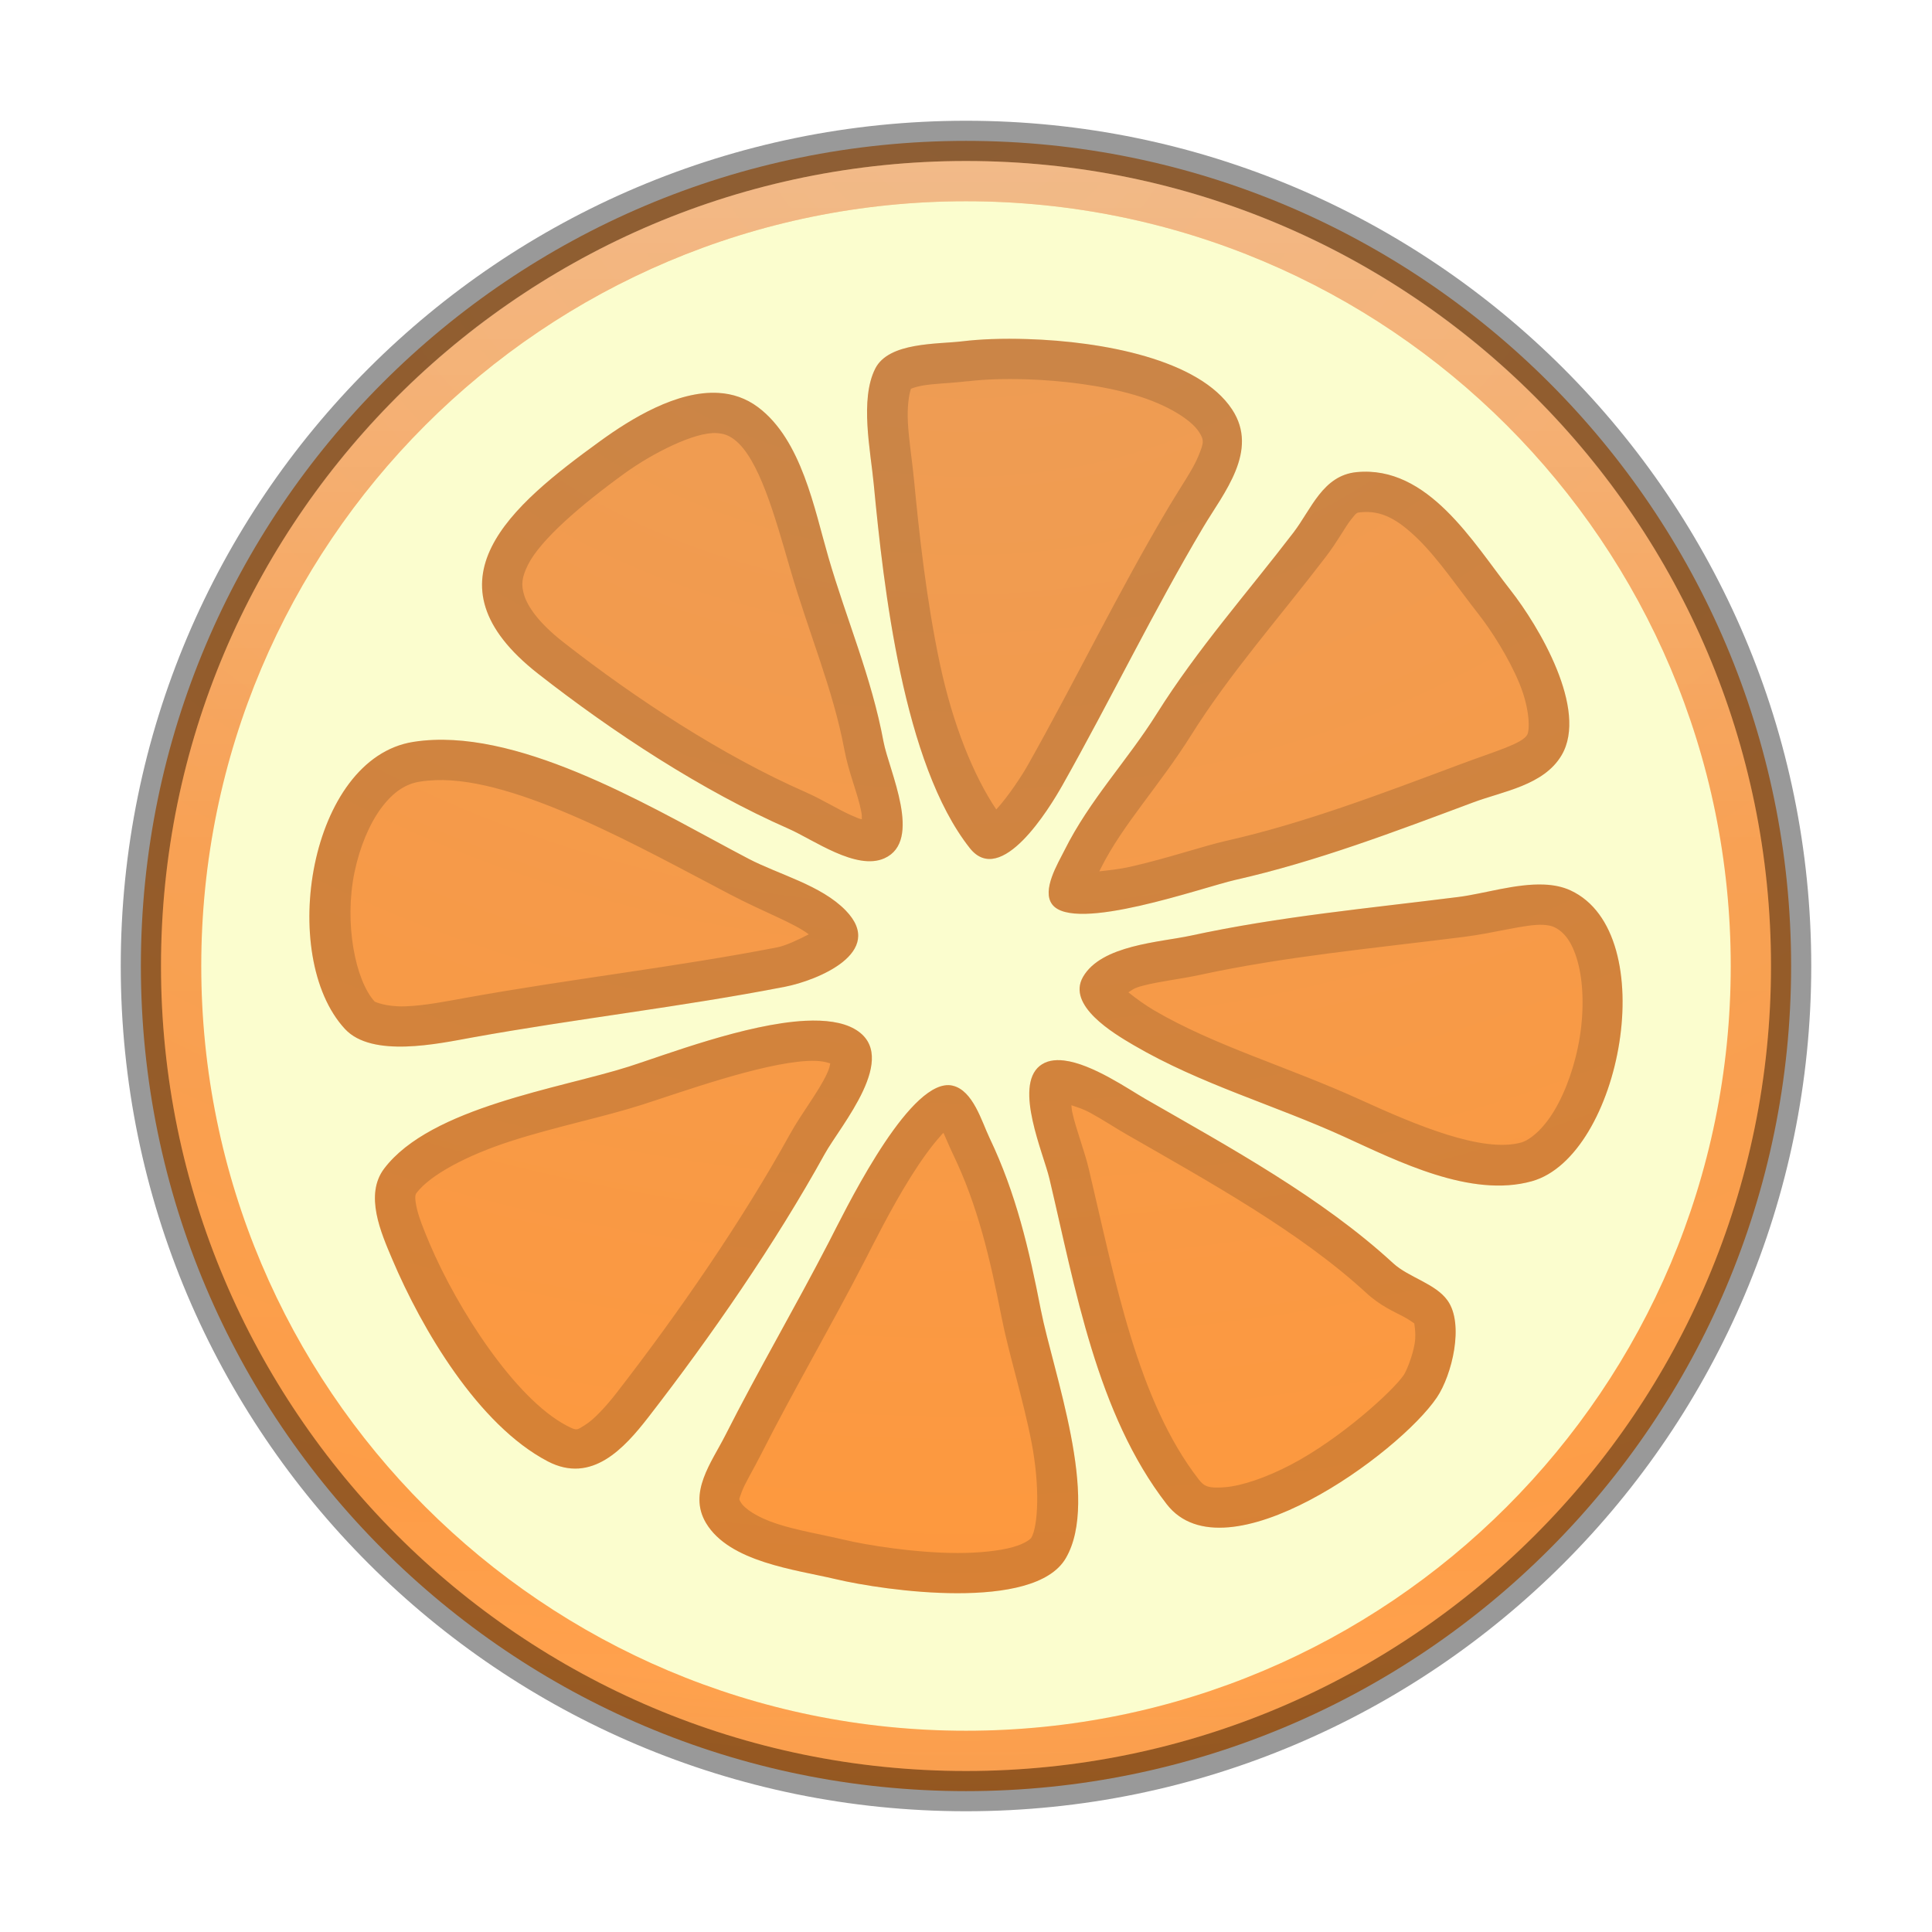
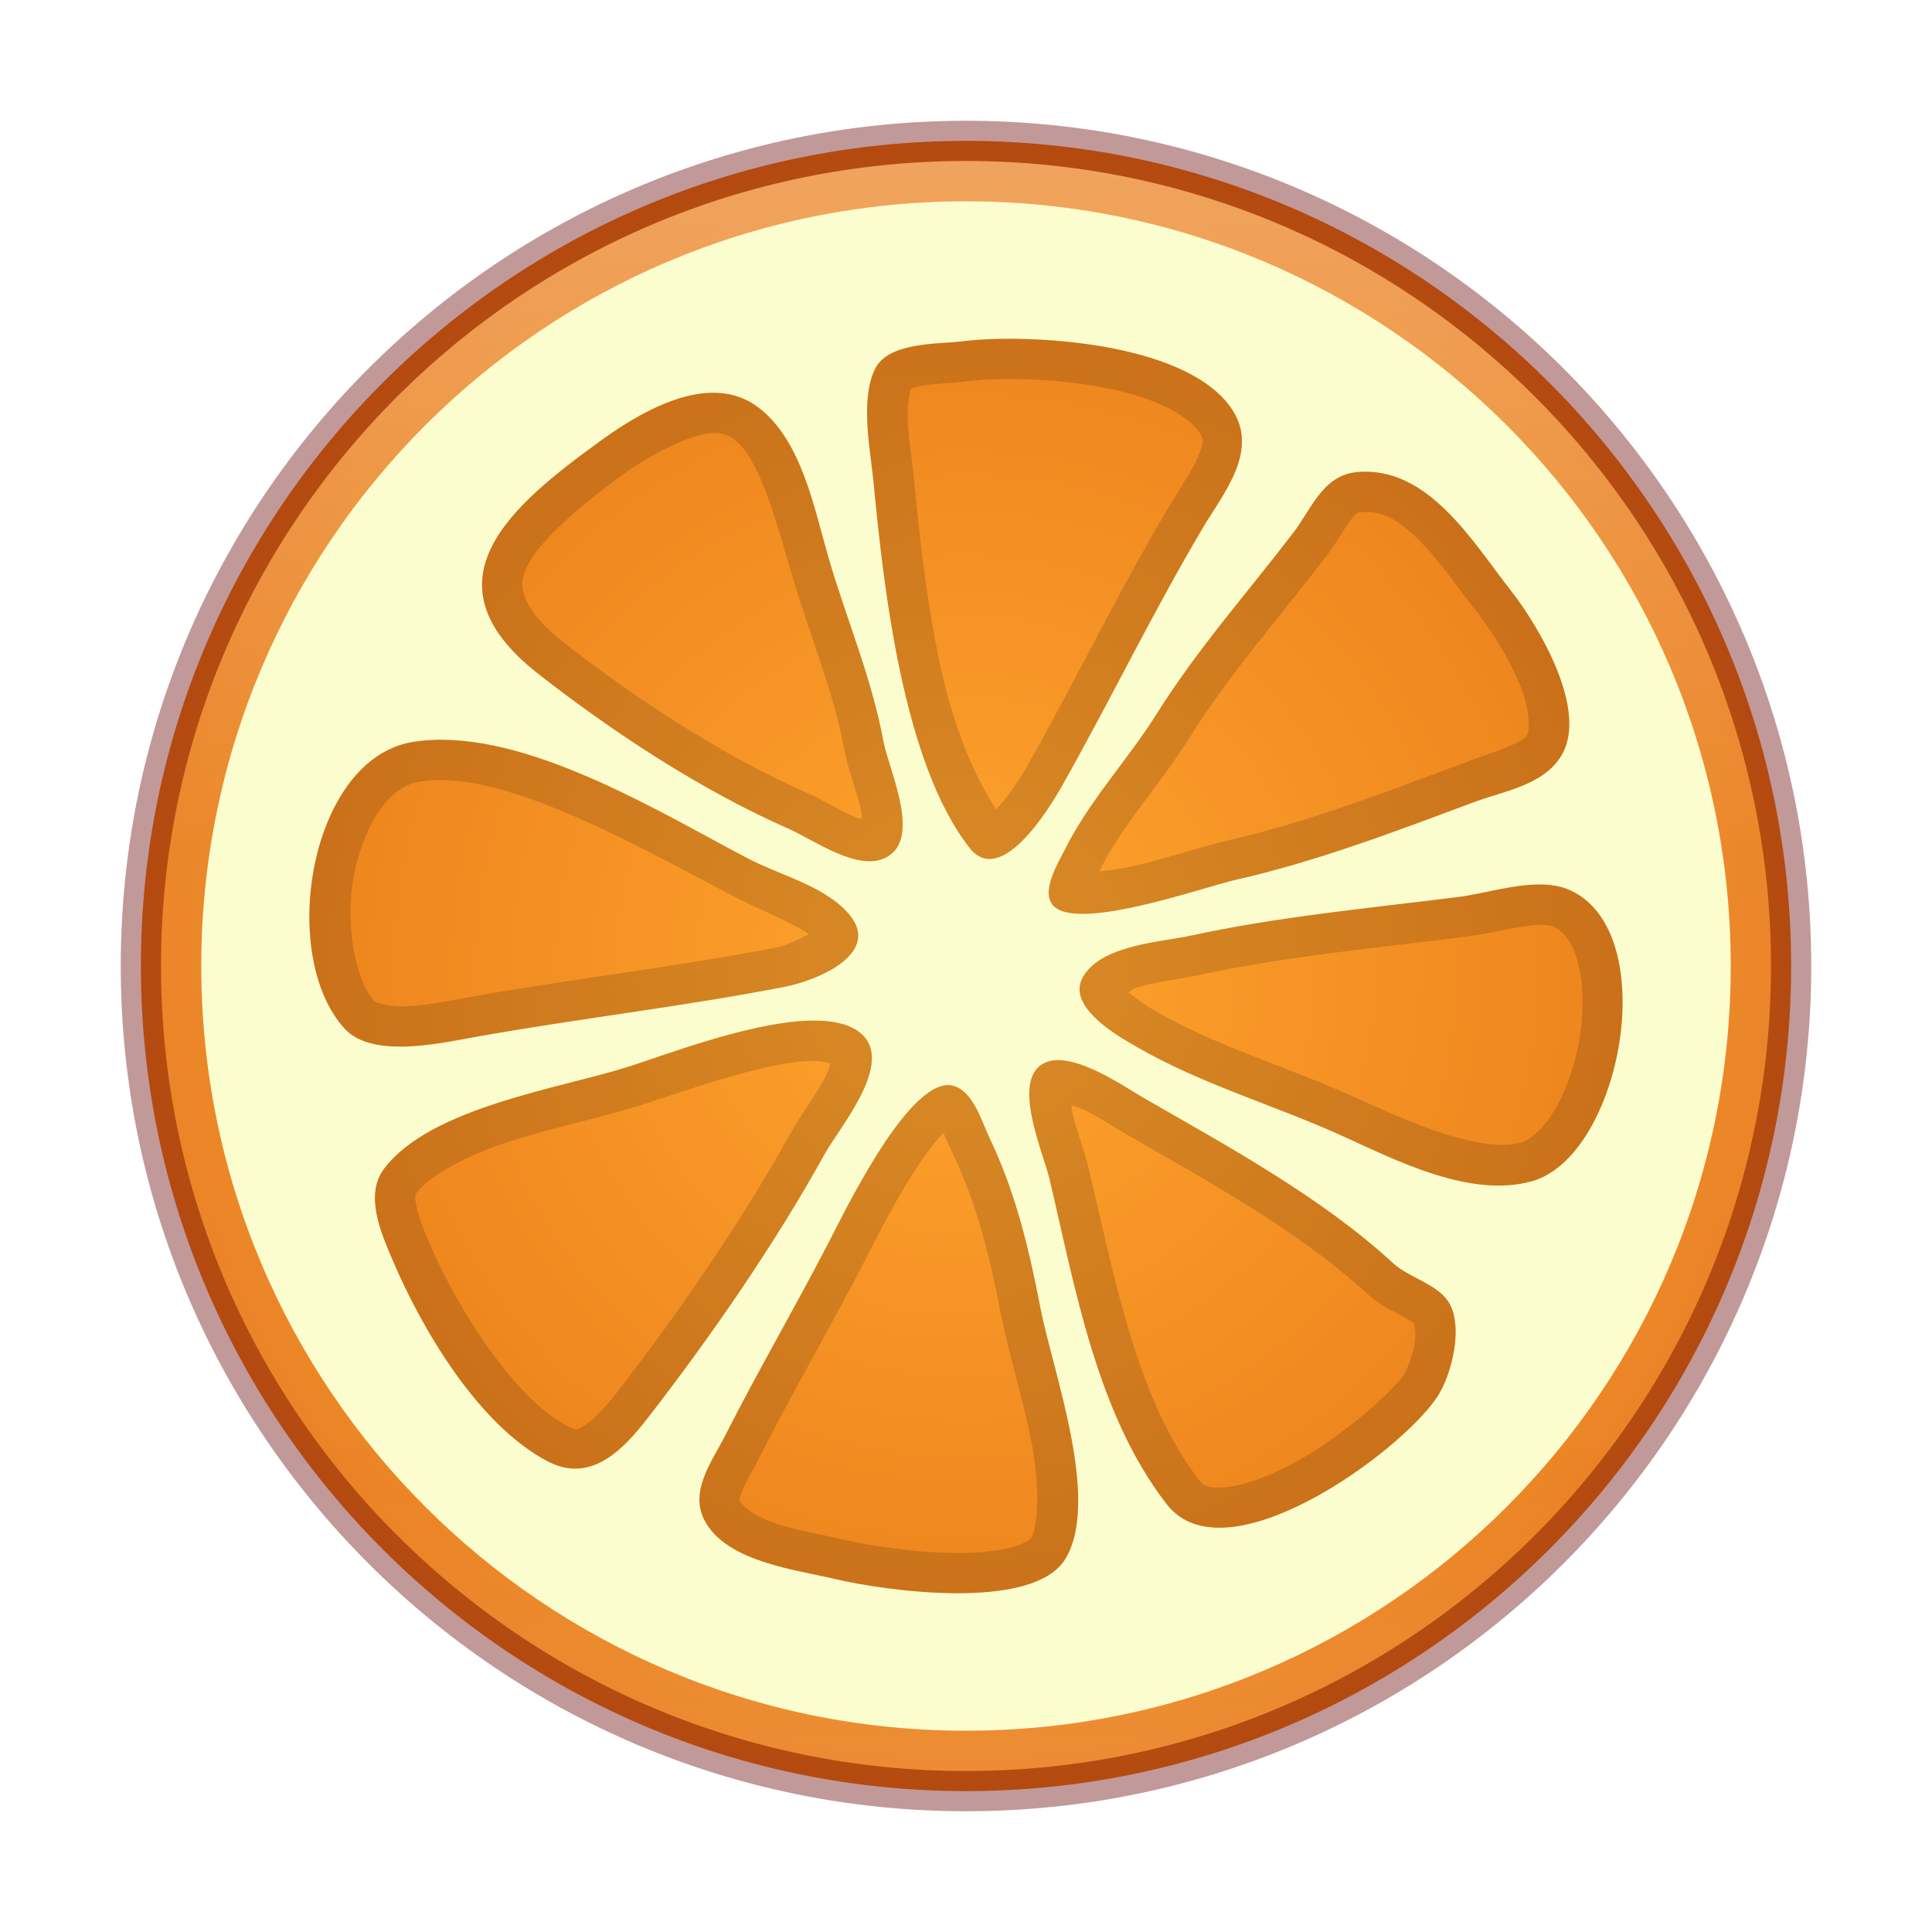
- <svg xmlns="http://www.w3.org/2000/svg" id="svg4951" height="48px" width="48px" version="1.1">
+ <svg xmlns="http://www.w3.org/2000/svg" xmlns:xlink="http://www.w3.org/1999/xlink" width="48px" height="48px" id="svg4951" version="1.1">
  <defs id="defs4953">
-     <linearGradient id="linearGradient3189" y2="40.496" gradientUnits="userSpaceOnUse" x2="71.204" gradientTransform="matrix(1.617,0,0,1.617,-92.707,-21.06)" y1="15.369" x1="71.204">
-       <stop id="stop4808-4" stop-color="#fff" offset="0" />
-       <stop id="stop4810-0" stop-color="#fff" stop-opacity=".235" offset=".424" />
-       <stop id="stop4812-8" stop-color="#fff" stop-opacity=".157" offset=".821" />
-       <stop id="stop4814-0" stop-color="#fff" stop-opacity=".392" offset="1" />
+     <linearGradient id="linearGradient4806-2">
+       <stop id="stop4808-4" style="stop-color:#ffffff;stop-opacity:1" offset="0" />
+       <stop id="stop4810-0" style="stop-color:#ffffff;stop-opacity:0.235" offset="0.424" />
+       <stop id="stop4812-8" style="stop-color:#ffffff;stop-opacity:0.157" offset="0.821" />
+       <stop id="stop4814-0" style="stop-color:#ffffff;stop-opacity:0.392" offset="1" />
    </linearGradient>
-     <radialGradient id="radialGradient3192" gradientUnits="userSpaceOnUse" cy="3.99" cx="23.896" gradientTransform="matrix(0,2.8885,-3.8128,0,39.213,-65.95)" r="20.397">
-       <stop id="stop3244-9-33-7-0-6" stop-color="#eb9d58" offset="0" />
-       <stop id="stop3248-1-7-8-8-6" stop-color="#ff983c" offset=".661" />
-       <stop id="stop3250-9-3-0-5-2" stop-color="#ba6011" offset="1" />
-     </radialGradient>
+     <linearGradient xlink:href="#linearGradient4806-2" id="linearGradient3189" gradientUnits="userSpaceOnUse" gradientTransform="matrix(1.616981,0,0,1.616981,-92.70737,-21.06024)" x1="71.204" y1="15.369" x2="71.204" y2="40.496" />
+     <linearGradient id="linearGradient2867-449-88-871-390-598-476-591-434-148-57-177-8-3-3-6-4-8-8-8">
+       <stop offset="0" style="stop-color:#ffa52d;stop-opacity:1" id="stop3750-1-0-7-6-6-1-3-9" />
+       <stop offset="1" style="stop-color:#e97c1a;stop-opacity:1" id="stop3756-1-6-2-6-6-1-96-6" />
+     </linearGradient>
+     <radialGradient xlink:href="#linearGradient2867-449-88-871-390-598-476-591-434-148-57-177-8-3-3-6-4-8-8-8" id="radialGradient4163" cx="24" cy="24" fx="24" fy="24" r="20.5" gradientTransform="translate(0,1.0536629e-6)" gradientUnits="userSpaceOnUse" />
  </defs>
-   <path d="M 24,3.5 C 12.689,3.5 3.5,12.689 3.5,24 3.5,35.311 12.689,44.5 24,44.5 35.311,44.5 44.5,35.311 44.5,24 44.5,12.689 35.311,3.5 24,3.5 Z" style="color:#000000;fill:url(#radialGradient3192)" id="path2555-7-2" />
-   <path d="M 24,3.5 C 12.689,3.5 3.5,12.689 3.5,24 3.5,35.311 12.689,44.5 24,44.5 35.311,44.5 44.5,35.311 44.5,24 44.5,12.689 35.311,3.5 24,3.5 Z" style="color:#000000;opacity:0.4;fill:none;stroke:#000000" id="path3871" />
-   <path d="M 43.5,24 C 43.5,34.77 34.77,43.5 24,43.5 13.23,43.5 4.5,34.77 4.5,24 4.5,13.23 13.23,4.5 24,4.5 34.77,4.5 43.5,13.23 43.5,24 Z" style="color:#000000;opacity:0.3;fill:none;stroke:url(#linearGradient3189);stroke-linecap:round;stroke-linejoin:round" id="path4176" />
-   <path style="fill:#fbfdce" d="M 24,5 A 19,19 0 0 0 5,24 19,19 0 0 0 24,43 19,19 0 0 0 43,24 19,19 0 0 0 24,5 Z m 0.65,3.424 c 0.272,-0.01 0.568,-0.01 0.879,0 1.868,0.059 4.262,0.503 5.082,1.748 0.678,1.028 -0.214,2.081 -0.711,2.916 -1.23,2.067 -2.314,4.31 -3.505,6.422 -0.324,0.574 -1.524,2.544 -2.301,1.56 C 22.44,18.978 21.953,14.596 21.707,12.021 21.629,11.2 21.357,9.922 21.746,9.156 22.081,8.497 23.279,8.555 23.916,8.479 24.13,8.453 24.378,8.434 24.65,8.424 Z m -6.795,1.338 c 0.345,0.021 0.677,0.129 0.979,0.355 1.082,0.811 1.397,2.523 1.746,3.723 0.452,1.557 1.071,2.974 1.371,4.588 0.132,0.71 0.988,2.463 0.022,2.896 -0.699,0.314 -1.769,-0.465 -2.381,-0.734 -2.15,-0.944 -4.368,-2.399 -6.221,-3.85 -2.932,-2.295 -0.669,-4.181 1.551,-5.789 0.754,-0.546 1.899,-1.253 2.933,-1.189 z M 33.703,11.73 c 1.774,-0.174 2.894,1.746 3.824,2.93 0.698,0.888 1.94,2.969 1.27,4.104 -0.443,0.75 -1.456,0.894 -2.197,1.172 -1.929,0.72 -3.892,1.47 -5.916,1.927 -0.792,0.179 -4.001,1.327 -4.543,0.606 -0.266,-0.353 0.144,-1.019 0.306,-1.344 0.627,-1.257 1.56,-2.224 2.293,-3.393 1.013,-1.613 2.249,-3.003 3.397,-4.503 0.445,-0.583 0.728,-1.416 1.566,-1.499 z m -22.932,6.653 c 2.559,-0.102 5.732,1.858 7.827,2.953 0.762,0.398 1.8,0.653 2.414,1.285 1.011,1.042 -0.709,1.739 -1.51,1.895 -2.58,0.502 -5.189,0.794 -7.772,1.261 -0.838,0.152 -2.487,0.514 -3.16,-0.213 -1.676,-1.812 -0.89,-6.724 1.698,-7.132 0.164,-0.026 0.333,-0.042 0.503,-0.049 z m 27.594,3.594 c 0.234,0.01 0.457,0.053 0.656,0.146 2.296,1.064 1.255,6.606 -0.964,7.225 -1.516,0.422 -3.325,-0.497 -4.67,-1.11 -1.739,-0.792 -3.563,-1.3 -5.225,-2.273 -0.5,-0.293 -1.661,-0.983 -1.256,-1.692 0.456,-0.797 1.912,-0.861 2.686,-1.029 2.192,-0.475 4.412,-0.677 6.642,-0.959 0.622,-0.078 1.429,-0.339 2.131,-0.308 z M 20.01,25.361 c 0.489,-0.024 0.918,0.03 1.224,0.205 1.158,0.665 -0.359,2.407 -0.742,3.1 -1.225,2.219 -2.831,4.542 -4.383,6.543 -0.599,0.773 -1.408,1.668 -2.5,1.098 -1.731,-0.905 -3.132,-3.294 -3.863,-5.02 -0.28,-0.66 -0.696,-1.601 -0.201,-2.254 1.158,-1.528 4.38,-1.992 6.076,-2.533 0.905,-0.289 2.92,-1.065 4.389,-1.139 z m 6.426,0.987 c 0.698,0.083 1.603,0.714 2.015,0.951 2.102,1.208 4.389,2.454 6.162,4.086 0.387,0.355 1.047,0.501 1.35,0.924 0.423,0.59 0.108,1.859 -0.264,2.41 -0.942,1.395 -5.256,4.53 -6.711,2.654 -1.742,-2.246 -2.272,-5.375 -2.916,-8.092 -0.148,-0.626 -0.884,-2.28 -0.24,-2.799 0.161,-0.129 0.371,-0.162 0.604,-0.134 z m -2.971,0.619 c 0.07,-0.011 0.137,-0.01 0.203,0.006 0.509,0.119 0.722,0.891 0.916,1.297 0.66,1.381 0.981,2.764 1.275,4.271 0.304,1.549 1.481,4.711 0.618,6.176 -0.784,1.33 -4.487,0.808 -5.721,0.515 -1.004,-0.237 -2.64,-0.424 -3.217,-1.396 -0.447,-0.754 0.139,-1.503 0.473,-2.16 0.825,-1.629 1.74,-3.19 2.58,-4.815 0.369,-0.713 1.82,-3.725 2.873,-3.894 z" id="path4405" />
-   <path style="opacity:0.15" d="m 24.65,8.424 c -0.272,0.01 -0.52,0.029 -0.734,0.055 -0.637,0.076 -1.835,0.019 -2.17,0.678 -0.389,0.766 -0.117,2.044 -0.039,2.865 0.246,2.575 0.733,6.957 2.387,9.049 0.777,0.984 1.977,-0.986 2.301,-1.56 1.191,-2.112 2.275,-4.355 3.505,-6.422 0.497,-0.835 1.389,-1.888 0.711,-2.916 -0.82,-1.245 -3.214,-1.69 -5.082,-1.748 -0.311,-0.01 -0.607,-0.01 -0.879,0 z m 0.043,1 c 0.246,-0.009 0.521,-0.009 0.813,0 0.868,0.027 1.867,0.149 2.683,0.389 0.817,0.239 1.4,0.616 1.594,0.91 0.142,0.214 0.125,0.277 -0.008,0.605 -0.132,0.329 -0.438,0.763 -0.726,1.248 -1.261,2.119 -2.347,4.367 -3.518,6.442 -0.135,0.24 -0.485,0.777 -0.779,1.093 -0.573,-0.851 -1.08,-2.124 -1.395,-3.593 -0.344,-1.609 -0.526,-3.314 -0.648,-4.592 -0.045,-0.471 -0.127,-0.971 -0.152,-1.414 -0.023,-0.41 0.028,-0.727 0.076,-0.854 0.021,-0.005 0.092,-0.043 0.273,-0.076 0.301,-0.055 0.714,-0.061 1.135,-0.111 l 0,0.002 c 0.183,-0.022 0.406,-0.04 0.652,-0.049 z m -6.838,0.338 c -1.034,-0.063 -2.179,0.643 -2.933,1.189 -2.22,1.608 -4.483,3.494 -1.551,5.789 1.853,1.451 4.071,2.906 6.221,3.85 0.612,0.269 1.682,1.048 2.381,0.734 0.966,-0.433 0.11,-2.186 -0.022,-2.896 -0.3,-1.614 -0.919,-3.031 -1.371,-4.588 -0.349,-1.2 -0.664,-2.912 -1.746,-3.723 C 18.532,9.891 18.2,9.783 17.855,9.762 Z M 17.801,10.76 c 0.176,0.011 0.297,0.051 0.439,0.158 0.616,0.462 1.012,1.912 1.387,3.201 0.475,1.635 1.073,3.018 1.348,4.492 0.11,0.592 0.341,1.116 0.423,1.555 0.02,0.102 0.011,0.118 0.014,0.188 C 21.354,20.342 21.367,20.351 21.158,20.26 20.819,20.111 20.435,19.865 20,19.674 17.965,18.78 15.797,17.365 13.994,15.953 c -0.631,-0.494 -0.885,-0.895 -0.969,-1.16 -0.083,-0.265 -0.061,-0.451 0.092,-0.76 0.307,-0.616 1.308,-1.482 2.399,-2.271 0.697,-0.505 1.748,-1.035 2.285,-1.002 z m 15.902,0.97 c -0.838,0.083 -1.121,0.916 -1.566,1.499 -1.148,1.5 -2.384,2.89 -3.397,4.503 -0.733,1.169 -1.666,2.136 -2.293,3.393 -0.162,0.325 -0.572,0.991 -0.306,1.344 0.542,0.721 3.751,-0.427 4.543,-0.606 2.024,-0.457 3.987,-1.207 5.916,-1.927 0.741,-0.278 1.754,-0.422 2.197,-1.172 0.67,-1.135 -0.572,-3.216 -1.27,-4.104 -0.93,-1.184 -2.05,-3.104 -3.824,-2.93 z m 0.104,0.997 0.002,0 c 0.511,-0.051 0.918,0.172 1.429,0.673 0.511,0.501 1.003,1.232 1.51,1.877 0.293,0.373 0.745,1.072 1.008,1.719 0.263,0.647 0.249,1.156 0.187,1.26 -0.132,0.224 -0.772,0.4 -1.687,0.742 -1.933,0.723 -3.855,1.455 -5.785,1.891 -0.562,0.126 -1.464,0.436 -2.366,0.64 -0.309,0.07 -0.547,0.091 -0.793,0.119 0.016,-0.029 0.022,-0.045 0.038,-0.076 0.541,-1.085 1.439,-2.027 2.244,-3.308 0.955,-1.523 2.166,-2.889 3.344,-4.428 0.3,-0.393 0.479,-0.739 0.624,-0.922 0.146,-0.183 0.141,-0.177 0.245,-0.187 z m -23.036,5.656 c -0.17,0.007 -0.339,0.023 -0.503,0.049 -2.587,0.408 -3.374,5.32 -1.698,7.132 0.672,0.727 2.322,0.365 3.16,0.213 2.583,-0.467 5.192,-0.759 7.772,-1.261 0.801,-0.156 2.521,-0.853 1.51,-1.895 -0.614,-0.632 -1.652,-0.887 -2.414,-1.285 -2.095,-1.095 -5.268,-3.055 -7.827,-2.953 z m 0.047,1 c 2.017,-0.081 5.161,1.71 7.323,2.84 0.847,0.443 1.57,0.702 1.953,0.99 -0.245,0.127 -0.575,0.283 -0.776,0.322 -2.527,0.492 -5.132,0.783 -7.759,1.258 -0.444,0.08 -1.014,0.194 -1.495,0.209 C 9.584,25.017 9.314,24.888 9.31,24.885 8.831,24.366 8.545,22.943 8.807,21.674 8.938,21.039 9.184,20.458 9.48,20.064 9.777,19.671 10.08,19.475 10.43,19.42 c 0.123,-0.02 0.254,-0.032 0.388,-0.037 z m 27.547,2.594 c -0.702,-0.031 -1.509,0.23 -2.131,0.308 -2.23,0.282 -4.45,0.484 -6.642,0.959 -0.774,0.168 -2.23,0.232 -2.686,1.029 -0.405,0.709 0.756,1.399 1.256,1.692 1.662,0.973 3.486,1.481 5.225,2.273 1.345,0.613 3.154,1.532 4.67,1.11 2.219,-0.619 3.26,-6.161 0.964,-7.225 -0.199,-0.093 -0.422,-0.136 -0.656,-0.146 z m -0.037,1 c 0.138,0.006 0.228,0.03 0.279,0.054 0.248,0.115 0.45,0.361 0.588,0.854 0.139,0.493 0.164,1.181 0.057,1.863 -0.107,0.683 -0.345,1.36 -0.637,1.846 -0.291,0.485 -0.618,0.734 -0.82,0.791 -0.957,0.266 -2.606,-0.428 -3.986,-1.057 -1.833,-0.835 -3.617,-1.338 -5.135,-2.226 -0.204,-0.12 -0.452,-0.295 -0.639,-0.448 0.097,-0.058 0.115,-0.1 0.358,-0.164 0.413,-0.109 0.929,-0.163 1.418,-0.269 2.112,-0.458 4.303,-0.659 6.556,-0.944 0.788,-0.099 1.54,-0.319 1.961,-0.3 z M 20.01,25.361 c -1.469,0.074 -3.484,0.85 -4.389,1.139 -1.696,0.541 -4.918,1.005 -6.076,2.533 -0.495,0.653 -0.079,1.594 0.201,2.254 0.731,1.726 2.132,4.115 3.863,5.02 1.092,0.57 1.901,-0.325 2.5,-1.098 1.552,-2.001 3.158,-4.324 4.383,-6.543 0.383,-0.693 1.9,-2.435 0.742,-3.1 -0.306,-0.175 -0.735,-0.229 -1.224,-0.205 z m 6.426,0.987 c -0.233,-0.028 -0.443,0.005 -0.604,0.134 -0.644,0.519 0.092,2.173 0.24,2.799 0.644,2.717 1.174,5.846 2.916,8.092 1.455,1.876 5.769,-1.259 6.711,-2.654 0.372,-0.551 0.687,-1.82 0.264,-2.41 C 35.66,31.886 35,31.74 34.613,31.385 32.84,29.753 30.553,28.507 28.451,27.299 28.039,27.062 27.134,26.431 26.436,26.348 Z m -6.37,0.011 c 0.321,-0.016 0.472,0.033 0.561,0.061 -0.014,0.067 -0.016,0.114 -0.086,0.264 -0.209,0.448 -0.628,0.974 -0.918,1.5 -1.189,2.153 -2.77,4.443 -4.297,6.412 -0.28,0.362 -0.585,0.684 -0.791,0.808 -0.206,0.124 -0.19,0.155 -0.455,0.016 -1.287,-0.673 -2.725,-2.915 -3.406,-4.524 -0.143,-0.337 -0.283,-0.683 -0.33,-0.929 -0.048,-0.247 -0.021,-0.295 0.006,-0.33 0.338,-0.447 1.255,-0.936 2.345,-1.287 1.091,-0.352 2.293,-0.596 3.237,-0.897 0.99,-0.316 2.972,-1.035 4.134,-1.094 z m 3.399,0.608 c -1.053,0.169 -2.504,3.181 -2.873,3.894 -0.84,1.625 -1.755,3.186 -2.58,4.815 -0.334,0.657 -0.92,1.406 -0.473,2.16 0.577,0.972 2.213,1.159 3.217,1.396 1.234,0.293 4.937,0.815 5.721,-0.515 0.863,-1.465 -0.314,-4.627 -0.618,-6.176 -0.294,-1.507 -0.615,-2.89 -1.275,-4.271 -0.194,-0.406 -0.407,-1.178 -0.916,-1.297 -0.066,-0.016 -0.133,-0.017 -0.203,-0.006 z m 3.154,0.492 c 0.151,0.054 0.269,0.081 0.463,0.186 0.317,0.171 0.612,0.369 0.877,0.521 2.116,1.216 4.339,2.441 5.984,3.955 0.352,0.324 0.689,0.464 0.914,0.584 0.226,0.12 0.317,0.21 0.299,0.186 -0.054,-0.076 0.043,0.162 -0.008,0.482 -0.05,0.32 -0.211,0.699 -0.271,0.787 -0.27,0.399 -1.569,1.581 -2.799,2.227 -0.615,0.323 -1.225,0.528 -1.637,0.562 -0.411,0.034 -0.521,-0.016 -0.656,-0.189 -1.527,-1.968 -2.077,-4.945 -2.732,-7.709 -0.114,-0.482 -0.316,-0.975 -0.414,-1.424 -0.017,-0.076 -0.011,-0.102 -0.02,-0.168 z m -3.178,0.687 c 0.07,0.154 0.137,0.323 0.248,0.555 0.603,1.261 0.905,2.546 1.196,4.031 0.174,0.889 0.536,2.028 0.746,3.118 0.209,1.089 0.161,2.069 -0.01,2.359 -0.007,0.011 -0.121,0.134 -0.459,0.229 -0.338,0.094 -0.837,0.146 -1.369,0.146 -1.063,-0.001 -2.27,-0.199 -2.799,-0.324 -0.563,-0.134 -1.186,-0.236 -1.689,-0.401 -0.504,-0.164 -0.808,-0.379 -0.899,-0.533 -0.051,-0.087 -0.052,-0.055 0.024,-0.264 0.076,-0.208 0.276,-0.53 0.48,-0.933 0.808,-1.593 1.721,-3.153 2.576,-4.809 0.203,-0.391 0.638,-1.277 1.141,-2.08 0.251,-0.401 0.52,-0.776 0.742,-1.019 0.062,-0.068 0.021,-0.034 0.072,-0.075 z" id="path4343" />
+   <g id="layer1">
+     <path d="m 24,3.5 c -11.311,0 -20.5,9.189 -20.5,20.5 0,11.311 9.189,20.5 20.5,20.5 11.311,0 20.5,-9.189 20.5,-20.5 C 44.5,12.689 35.311,3.5 24,3.5 Z" id="path2555-7-2" style="color:#000000;display:inline;overflow:visible;visibility:visible;fill:url(#radialGradient4163);fill-opacity:1;fill-rule:nonzero;stroke:none;stroke-width:1;marker:none;enable-background:accumulate" />
+     <path style="color:#000000;display:inline;overflow:visible;visibility:visible;opacity:0.4;fill:none;stroke:#640000;stroke-width:1;stroke-opacity:1;marker:none;enable-background:accumulate" d="M 24,3.5 C 12.689,3.5 3.5,12.689 3.5,24 3.5,35.311 12.689,44.5 24,44.5 35.311,44.5 44.5,35.311 44.5,24 44.5,12.689 35.311,3.5 24,3.5 Z" id="path3871" />
+     <path style="color:#000000;display:inline;overflow:visible;visibility:visible;opacity:0.3;fill:none;stroke:url(#linearGradient3189);stroke-width:1;stroke-linecap:round;stroke-linejoin:round;stroke-miterlimit:4;stroke-dasharray:none;stroke-dashoffset:0;stroke-opacity:1;marker:none;enable-background:accumulate" d="M 43.5,24 C 43.5,34.77 34.77,43.5 24,43.5 13.23,43.5 4.5,34.77 4.5,24 4.5,13.23 13.23,4.5 24,4.5 34.77,4.5 43.5,13.23 43.5,24 Z" id="path4176" />
+     <g id="g4147">
+       <path id="path4405" d="M 24,5 A 19,19 0 0 0 5,24 19,19 0 0 0 24,43 19,19 0 0 0 43,24 19,19 0 0 0 24,5 Z m 0.65,3.424 c 0.272,-0.01 0.568,-0.01 0.879,0 1.868,0.059 4.262,0.503 5.082,1.748 0.678,1.028 -0.214,2.081 -0.711,2.916 -1.23,2.067 -2.314,4.31 -3.505,6.422 -0.324,0.574 -1.524,2.544 -2.301,1.56 C 22.44,18.978 21.953,14.596 21.707,12.021 21.629,11.2 21.357,9.922 21.746,9.156 22.081,8.497 23.279,8.555 23.916,8.479 24.13,8.453 24.378,8.434 24.65,8.424 Z m -6.795,1.338 c 0.345,0.021 0.677,0.129 0.979,0.355 1.082,0.811 1.397,2.523 1.746,3.723 0.452,1.557 1.071,2.974 1.371,4.588 0.132,0.71 0.988,2.463 0.022,2.896 -0.699,0.314 -1.769,-0.465 -2.381,-0.734 -2.15,-0.944 -4.368,-2.399 -6.221,-3.85 -2.932,-2.295 -0.669,-4.181 1.551,-5.789 0.754,-0.546 1.899,-1.253 2.933,-1.189 z M 33.703,11.73 c 1.774,-0.174 2.894,1.746 3.824,2.93 0.698,0.888 1.94,2.969 1.27,4.104 -0.443,0.75 -1.456,0.894 -2.197,1.172 -1.929,0.72 -3.892,1.47 -5.916,1.927 -0.792,0.179 -4.001,1.327 -4.543,0.606 -0.266,-0.353 0.144,-1.019 0.306,-1.344 0.627,-1.257 1.56,-2.224 2.293,-3.393 1.013,-1.613 2.249,-3.003 3.397,-4.503 0.445,-0.583 0.728,-1.416 1.566,-1.499 z m -22.932,6.653 c 2.559,-0.102 5.732,1.858 7.827,2.953 0.762,0.398 1.8,0.653 2.414,1.285 1.011,1.042 -0.709,1.739 -1.51,1.895 -2.58,0.502 -5.189,0.794 -7.772,1.261 -0.838,0.152 -2.487,0.514 -3.16,-0.213 -1.676,-1.812 -0.89,-6.724 1.698,-7.132 0.164,-0.026 0.333,-0.042 0.503,-0.049 z m 27.594,3.594 c 0.234,0.01 0.457,0.053 0.656,0.146 2.296,1.064 1.255,6.606 -0.964,7.225 -1.516,0.422 -3.325,-0.497 -4.67,-1.11 -1.739,-0.792 -3.563,-1.3 -5.225,-2.273 -0.5,-0.293 -1.661,-0.983 -1.256,-1.692 0.456,-0.797 1.912,-0.861 2.686,-1.029 2.192,-0.475 4.412,-0.677 6.642,-0.959 0.622,-0.078 1.429,-0.339 2.131,-0.308 z M 20.01,25.361 c 0.489,-0.024 0.918,0.03 1.224,0.205 1.158,0.665 -0.359,2.407 -0.742,3.1 -1.225,2.219 -2.831,4.542 -4.383,6.543 -0.599,0.773 -1.408,1.668 -2.5,1.098 -1.731,-0.905 -3.132,-3.294 -3.863,-5.02 -0.28,-0.66 -0.696,-1.601 -0.201,-2.254 1.158,-1.528 4.38,-1.992 6.076,-2.533 0.905,-0.289 2.92,-1.065 4.389,-1.139 z m 6.426,0.987 c 0.698,0.083 1.603,0.714 2.015,0.951 2.102,1.208 4.389,2.454 6.162,4.086 0.387,0.355 1.047,0.501 1.35,0.924 0.423,0.59 0.108,1.859 -0.264,2.41 -0.942,1.395 -5.256,4.53 -6.711,2.654 -1.742,-2.246 -2.272,-5.375 -2.916,-8.092 -0.148,-0.626 -0.884,-2.28 -0.24,-2.799 0.161,-0.129 0.371,-0.162 0.604,-0.134 z m -2.971,0.619 c 0.07,-0.011 0.137,-0.01 0.203,0.006 0.509,0.119 0.722,0.891 0.916,1.297 0.66,1.381 0.981,2.764 1.275,4.271 0.304,1.549 1.481,4.711 0.618,6.176 -0.784,1.33 -4.487,0.808 -5.721,0.515 -1.004,-0.237 -2.64,-0.424 -3.217,-1.396 -0.447,-0.754 0.139,-1.503 0.473,-2.16 0.825,-1.629 1.74,-3.19 2.58,-4.815 0.369,-0.713 1.82,-3.725 2.873,-3.894 z" style="fill:#fbfdce" />
+       <path id="path4343" d="m 24.65,8.424 c -0.272,0.01 -0.52,0.029 -0.734,0.055 -0.637,0.076 -1.835,0.019 -2.17,0.678 -0.389,0.766 -0.117,2.044 -0.039,2.865 0.246,2.575 0.733,6.957 2.387,9.049 0.777,0.984 1.977,-0.986 2.301,-1.56 1.191,-2.112 2.275,-4.355 3.505,-6.422 0.497,-0.835 1.389,-1.888 0.711,-2.916 -0.82,-1.245 -3.214,-1.69 -5.082,-1.748 -0.311,-0.01 -0.607,-0.01 -0.879,0 z m 0.043,1 c 0.246,-0.009 0.521,-0.009 0.813,0 0.868,0.027 1.867,0.149 2.683,0.389 0.817,0.239 1.4,0.616 1.594,0.91 0.142,0.214 0.125,0.277 -0.008,0.605 -0.132,0.329 -0.438,0.763 -0.726,1.248 -1.261,2.119 -2.347,4.367 -3.518,6.442 -0.135,0.24 -0.485,0.777 -0.779,1.093 -0.573,-0.851 -1.08,-2.124 -1.395,-3.593 -0.344,-1.609 -0.526,-3.314 -0.648,-4.592 -0.045,-0.471 -0.127,-0.971 -0.152,-1.414 -0.023,-0.41 0.028,-0.727 0.076,-0.854 0.021,-0.005 0.092,-0.043 0.273,-0.076 0.301,-0.055 0.714,-0.061 1.135,-0.111 l 0,0.002 c 0.183,-0.022 0.406,-0.04 0.652,-0.049 z m -6.838,0.338 c -1.034,-0.063 -2.179,0.643 -2.933,1.189 -2.22,1.608 -4.483,3.494 -1.551,5.789 1.853,1.451 4.071,2.906 6.221,3.85 0.612,0.269 1.682,1.048 2.381,0.734 0.966,-0.433 0.11,-2.186 -0.022,-2.896 -0.3,-1.614 -0.919,-3.031 -1.371,-4.588 -0.349,-1.2 -0.664,-2.912 -1.746,-3.723 C 18.532,9.891 18.2,9.783 17.855,9.762 Z M 17.801,10.76 c 0.176,0.011 0.297,0.051 0.439,0.158 0.616,0.462 1.012,1.912 1.387,3.201 0.475,1.635 1.073,3.018 1.348,4.492 0.11,0.592 0.341,1.116 0.423,1.555 0.02,0.102 0.011,0.118 0.014,0.188 C 21.354,20.342 21.367,20.351 21.158,20.26 20.819,20.111 20.435,19.865 20,19.674 17.965,18.78 15.797,17.365 13.994,15.953 c -0.631,-0.494 -0.885,-0.895 -0.969,-1.16 -0.083,-0.265 -0.061,-0.451 0.092,-0.76 0.307,-0.616 1.308,-1.482 2.399,-2.271 0.697,-0.505 1.748,-1.035 2.285,-1.002 z m 15.902,0.97 c -0.838,0.083 -1.121,0.916 -1.566,1.499 -1.148,1.5 -2.384,2.89 -3.397,4.503 -0.733,1.169 -1.666,2.136 -2.293,3.393 -0.162,0.325 -0.572,0.991 -0.306,1.344 0.542,0.721 3.751,-0.427 4.543,-0.606 2.024,-0.457 3.987,-1.207 5.916,-1.927 0.741,-0.278 1.754,-0.422 2.197,-1.172 0.67,-1.135 -0.572,-3.216 -1.27,-4.104 -0.93,-1.184 -2.05,-3.104 -3.824,-2.93 z m 0.104,0.997 0.002,0 c 0.511,-0.051 0.918,0.172 1.429,0.673 0.511,0.501 1.003,1.232 1.51,1.877 0.293,0.373 0.745,1.072 1.008,1.719 0.263,0.647 0.249,1.156 0.187,1.26 -0.132,0.224 -0.772,0.4 -1.687,0.742 -1.933,0.723 -3.855,1.455 -5.785,1.891 -0.562,0.126 -1.464,0.436 -2.366,0.64 -0.309,0.07 -0.547,0.091 -0.793,0.119 0.016,-0.029 0.022,-0.045 0.038,-0.076 0.541,-1.085 1.439,-2.027 2.244,-3.308 0.955,-1.523 2.166,-2.889 3.344,-4.428 0.3,-0.393 0.479,-0.739 0.624,-0.922 0.146,-0.183 0.141,-0.177 0.245,-0.187 z m -23.036,5.656 c -0.17,0.007 -0.339,0.023 -0.503,0.049 -2.587,0.408 -3.374,5.32 -1.698,7.132 0.672,0.727 2.322,0.365 3.16,0.213 2.583,-0.467 5.192,-0.759 7.772,-1.261 0.801,-0.156 2.521,-0.853 1.51,-1.895 -0.614,-0.632 -1.652,-0.887 -2.414,-1.285 -2.095,-1.095 -5.268,-3.055 -7.827,-2.953 z m 0.047,1 c 2.017,-0.081 5.161,1.71 7.323,2.84 0.847,0.443 1.57,0.702 1.953,0.99 -0.245,0.127 -0.575,0.283 -0.776,0.322 -2.527,0.492 -5.132,0.783 -7.759,1.258 -0.444,0.08 -1.014,0.194 -1.495,0.209 C 9.584,25.017 9.314,24.888 9.31,24.885 8.831,24.366 8.545,22.943 8.807,21.674 8.938,21.039 9.184,20.458 9.48,20.064 9.777,19.671 10.08,19.475 10.43,19.42 c 0.123,-0.02 0.254,-0.032 0.388,-0.037 z m 27.547,2.594 c -0.702,-0.031 -1.509,0.23 -2.131,0.308 -2.23,0.282 -4.45,0.484 -6.642,0.959 -0.774,0.168 -2.23,0.232 -2.686,1.029 -0.405,0.709 0.756,1.399 1.256,1.692 1.662,0.973 3.486,1.481 5.225,2.273 1.345,0.613 3.154,1.532 4.67,1.11 2.219,-0.619 3.26,-6.161 0.964,-7.225 -0.199,-0.093 -0.422,-0.136 -0.656,-0.146 z m -0.037,1 c 0.138,0.006 0.228,0.03 0.279,0.054 0.248,0.115 0.45,0.361 0.588,0.854 0.139,0.493 0.164,1.181 0.057,1.863 -0.107,0.683 -0.345,1.36 -0.637,1.846 -0.291,0.485 -0.618,0.734 -0.82,0.791 -0.957,0.266 -2.606,-0.428 -3.986,-1.057 -1.833,-0.835 -3.617,-1.338 -5.135,-2.226 -0.204,-0.12 -0.452,-0.295 -0.639,-0.448 0.097,-0.058 0.115,-0.1 0.358,-0.164 0.413,-0.109 0.929,-0.163 1.418,-0.269 2.112,-0.458 4.303,-0.659 6.556,-0.944 0.788,-0.099 1.54,-0.319 1.961,-0.3 z M 20.01,25.361 c -1.469,0.074 -3.484,0.85 -4.389,1.139 -1.696,0.541 -4.918,1.005 -6.076,2.533 -0.495,0.653 -0.079,1.594 0.201,2.254 0.731,1.726 2.132,4.115 3.863,5.02 1.092,0.57 1.901,-0.325 2.5,-1.098 1.552,-2.001 3.158,-4.324 4.383,-6.543 0.383,-0.693 1.9,-2.435 0.742,-3.1 -0.306,-0.175 -0.735,-0.229 -1.224,-0.205 z m 6.426,0.987 c -0.233,-0.028 -0.443,0.005 -0.604,0.134 -0.644,0.519 0.092,2.173 0.24,2.799 0.644,2.717 1.174,5.846 2.916,8.092 1.455,1.876 5.769,-1.259 6.711,-2.654 0.372,-0.551 0.687,-1.82 0.264,-2.41 C 35.66,31.886 35,31.74 34.613,31.385 32.84,29.753 30.553,28.507 28.451,27.299 28.039,27.062 27.134,26.431 26.436,26.348 Z m -6.37,0.011 c 0.321,-0.016 0.472,0.033 0.561,0.061 -0.014,0.067 -0.016,0.114 -0.086,0.264 -0.209,0.448 -0.628,0.974 -0.918,1.5 -1.189,2.153 -2.77,4.443 -4.297,6.412 -0.28,0.362 -0.585,0.684 -0.791,0.808 -0.206,0.124 -0.19,0.155 -0.455,0.016 -1.287,-0.673 -2.725,-2.915 -3.406,-4.524 -0.143,-0.337 -0.283,-0.683 -0.33,-0.929 -0.048,-0.247 -0.021,-0.295 0.006,-0.33 0.338,-0.447 1.255,-0.936 2.345,-1.287 1.091,-0.352 2.293,-0.596 3.237,-0.897 0.99,-0.316 2.972,-1.035 4.134,-1.094 z m 3.399,0.608 c -1.053,0.169 -2.504,3.181 -2.873,3.894 -0.84,1.625 -1.755,3.186 -2.58,4.815 -0.334,0.657 -0.92,1.406 -0.473,2.16 0.577,0.972 2.213,1.159 3.217,1.396 1.234,0.293 4.937,0.815 5.721,-0.515 0.863,-1.465 -0.314,-4.627 -0.618,-6.176 -0.294,-1.507 -0.615,-2.89 -1.275,-4.271 -0.194,-0.406 -0.407,-1.178 -0.916,-1.297 -0.066,-0.016 -0.133,-0.017 -0.203,-0.006 z m 3.154,0.492 c 0.151,0.054 0.269,0.081 0.463,0.186 0.317,0.171 0.612,0.369 0.877,0.521 2.116,1.216 4.339,2.441 5.984,3.955 0.352,0.324 0.689,0.464 0.914,0.584 0.226,0.12 0.317,0.21 0.299,0.186 -0.054,-0.076 0.043,0.162 -0.008,0.482 -0.05,0.32 -0.211,0.699 -0.271,0.787 -0.27,0.399 -1.569,1.581 -2.799,2.227 -0.615,0.323 -1.225,0.528 -1.637,0.562 -0.411,0.034 -0.521,-0.016 -0.656,-0.189 -1.527,-1.968 -2.077,-4.945 -2.732,-7.709 -0.114,-0.482 -0.316,-0.975 -0.414,-1.424 -0.017,-0.076 -0.011,-0.102 -0.02,-0.168 z m -3.178,0.687 c 0.07,0.154 0.137,0.323 0.248,0.555 0.603,1.261 0.905,2.546 1.196,4.031 0.174,0.889 0.536,2.028 0.746,3.118 0.209,1.089 0.161,2.069 -0.01,2.359 -0.007,0.011 -0.121,0.134 -0.459,0.229 -0.338,0.094 -0.837,0.146 -1.369,0.146 -1.063,-0.001 -2.27,-0.199 -2.799,-0.324 -0.563,-0.134 -1.186,-0.236 -1.689,-0.401 -0.504,-0.164 -0.808,-0.379 -0.899,-0.533 -0.051,-0.087 -0.052,-0.055 0.024,-0.264 0.076,-0.208 0.276,-0.53 0.48,-0.933 0.808,-1.593 1.721,-3.153 2.576,-4.809 0.203,-0.391 0.638,-1.277 1.141,-2.08 0.251,-0.401 0.52,-0.776 0.742,-1.019 0.062,-0.068 0.021,-0.034 0.072,-0.075 z" style="opacity:0.15" />
+     </g>
+   </g>
</svg>
